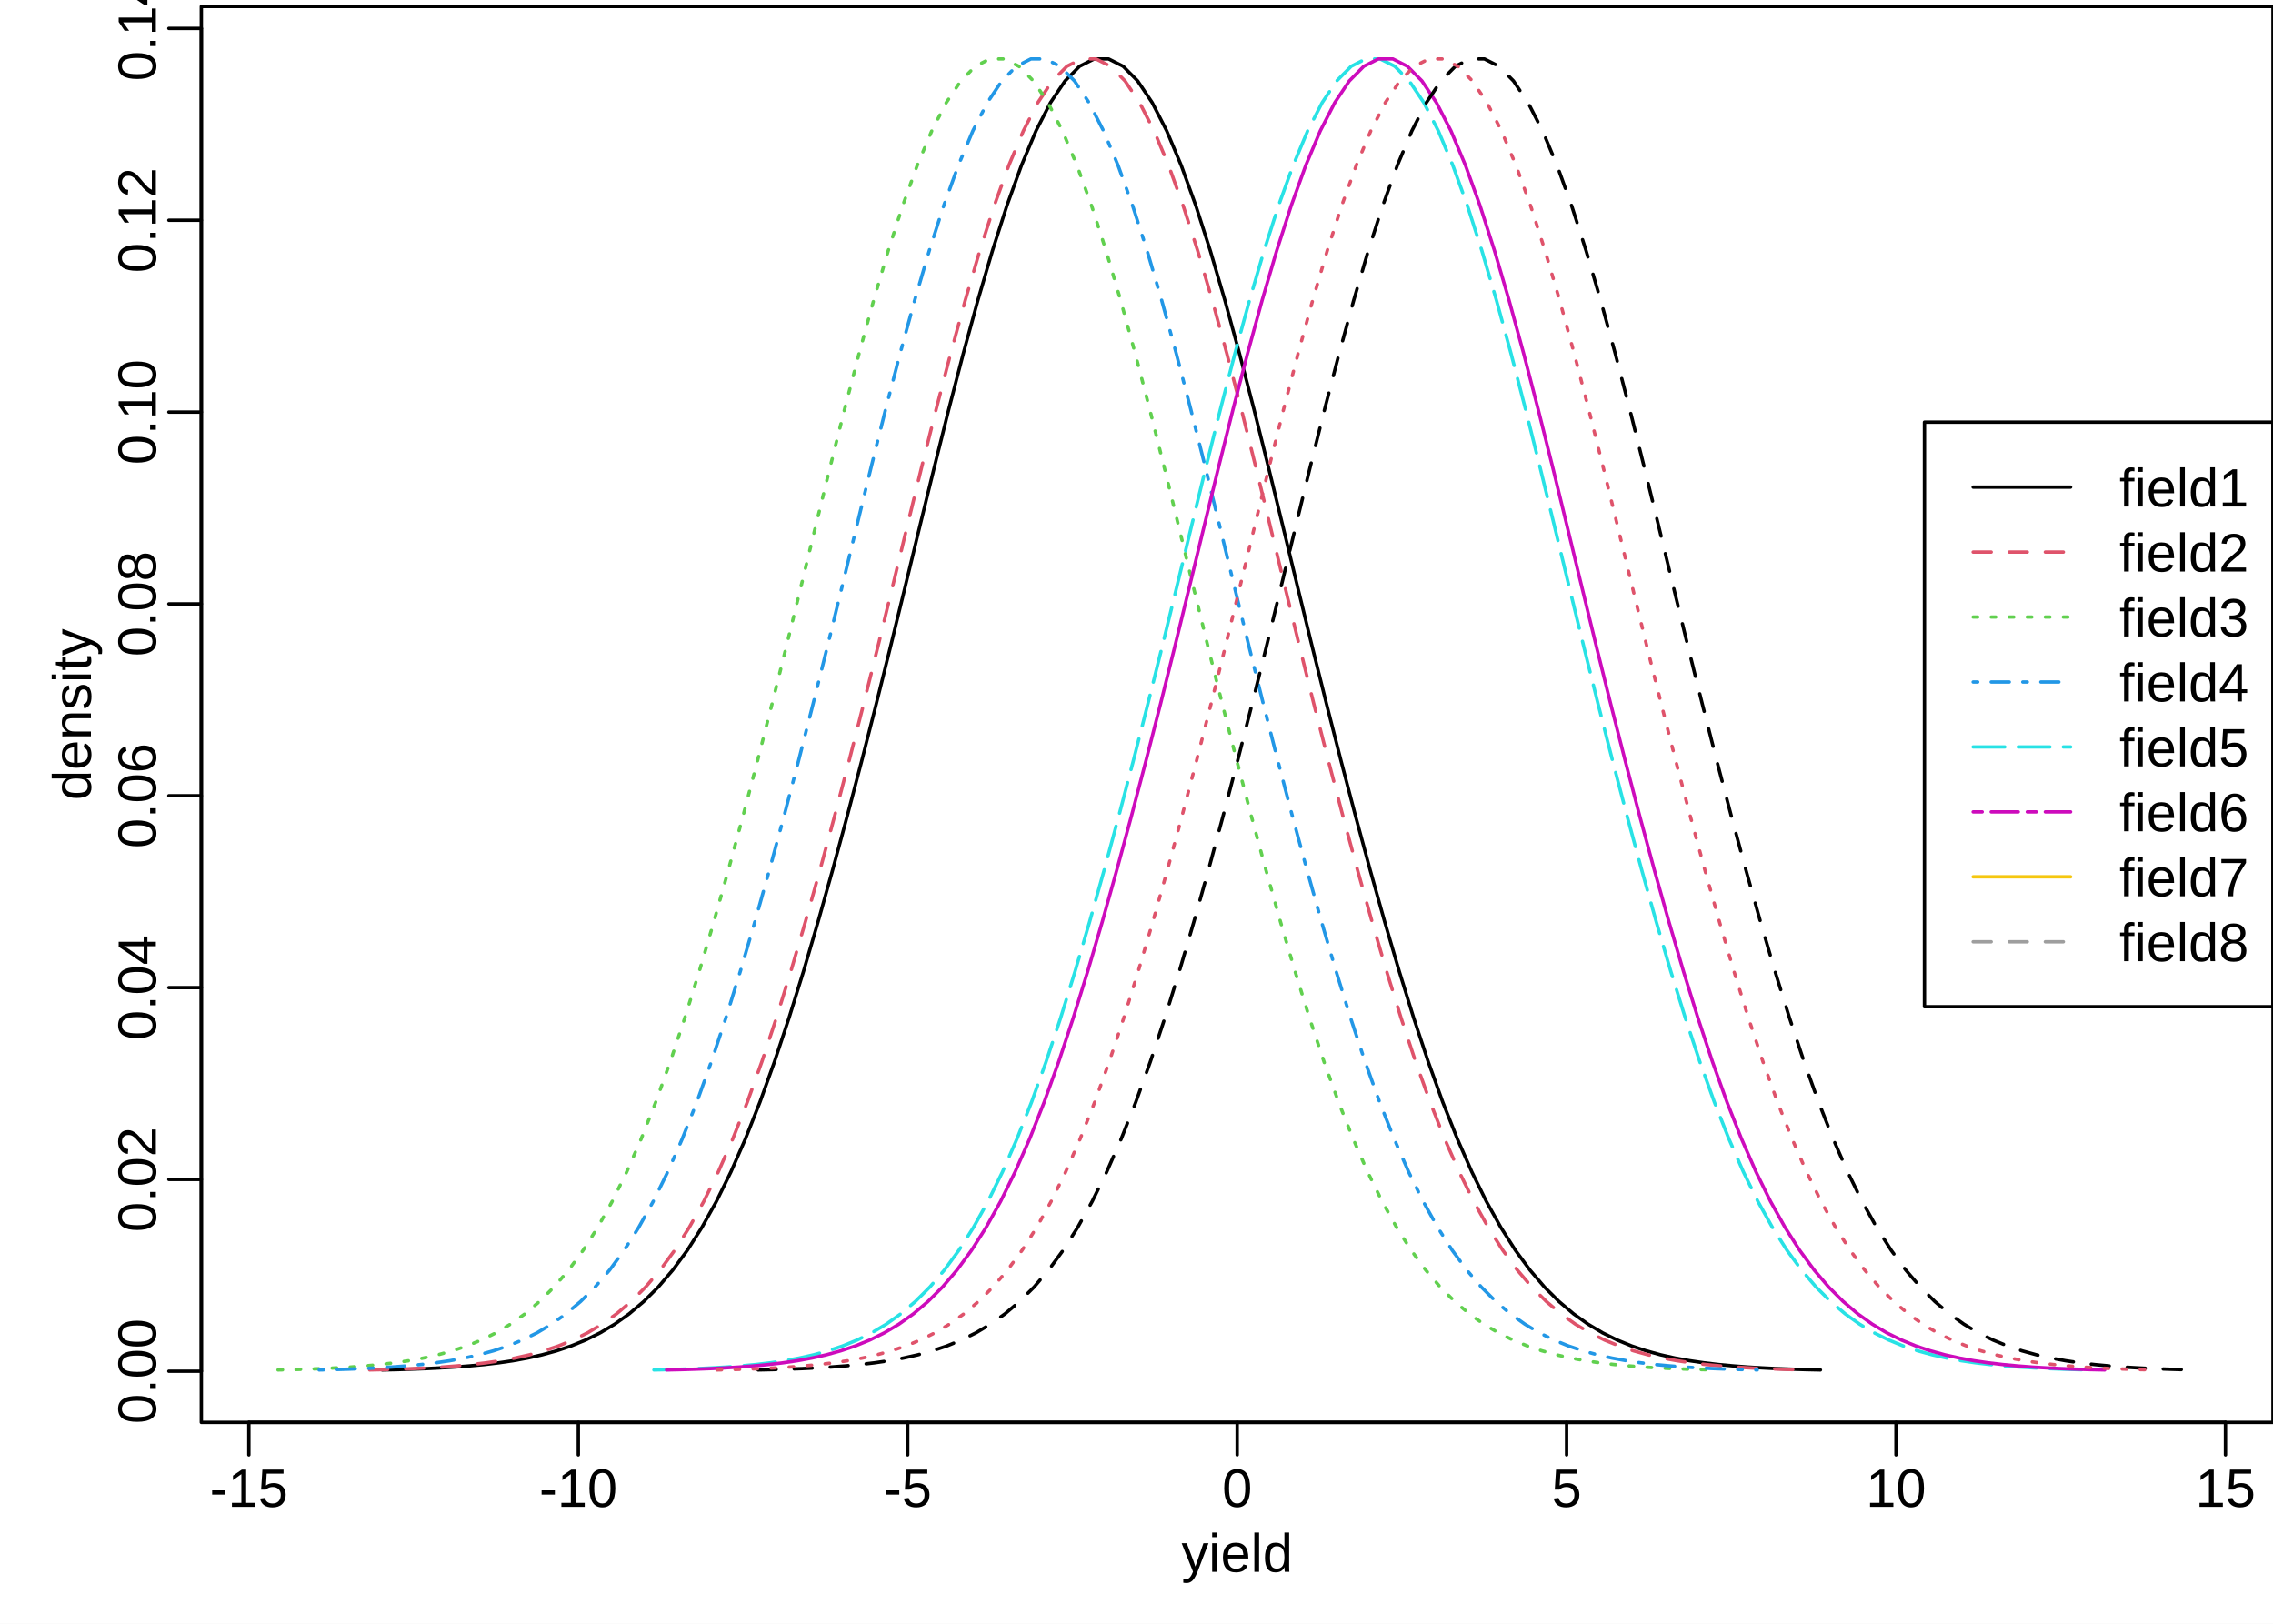
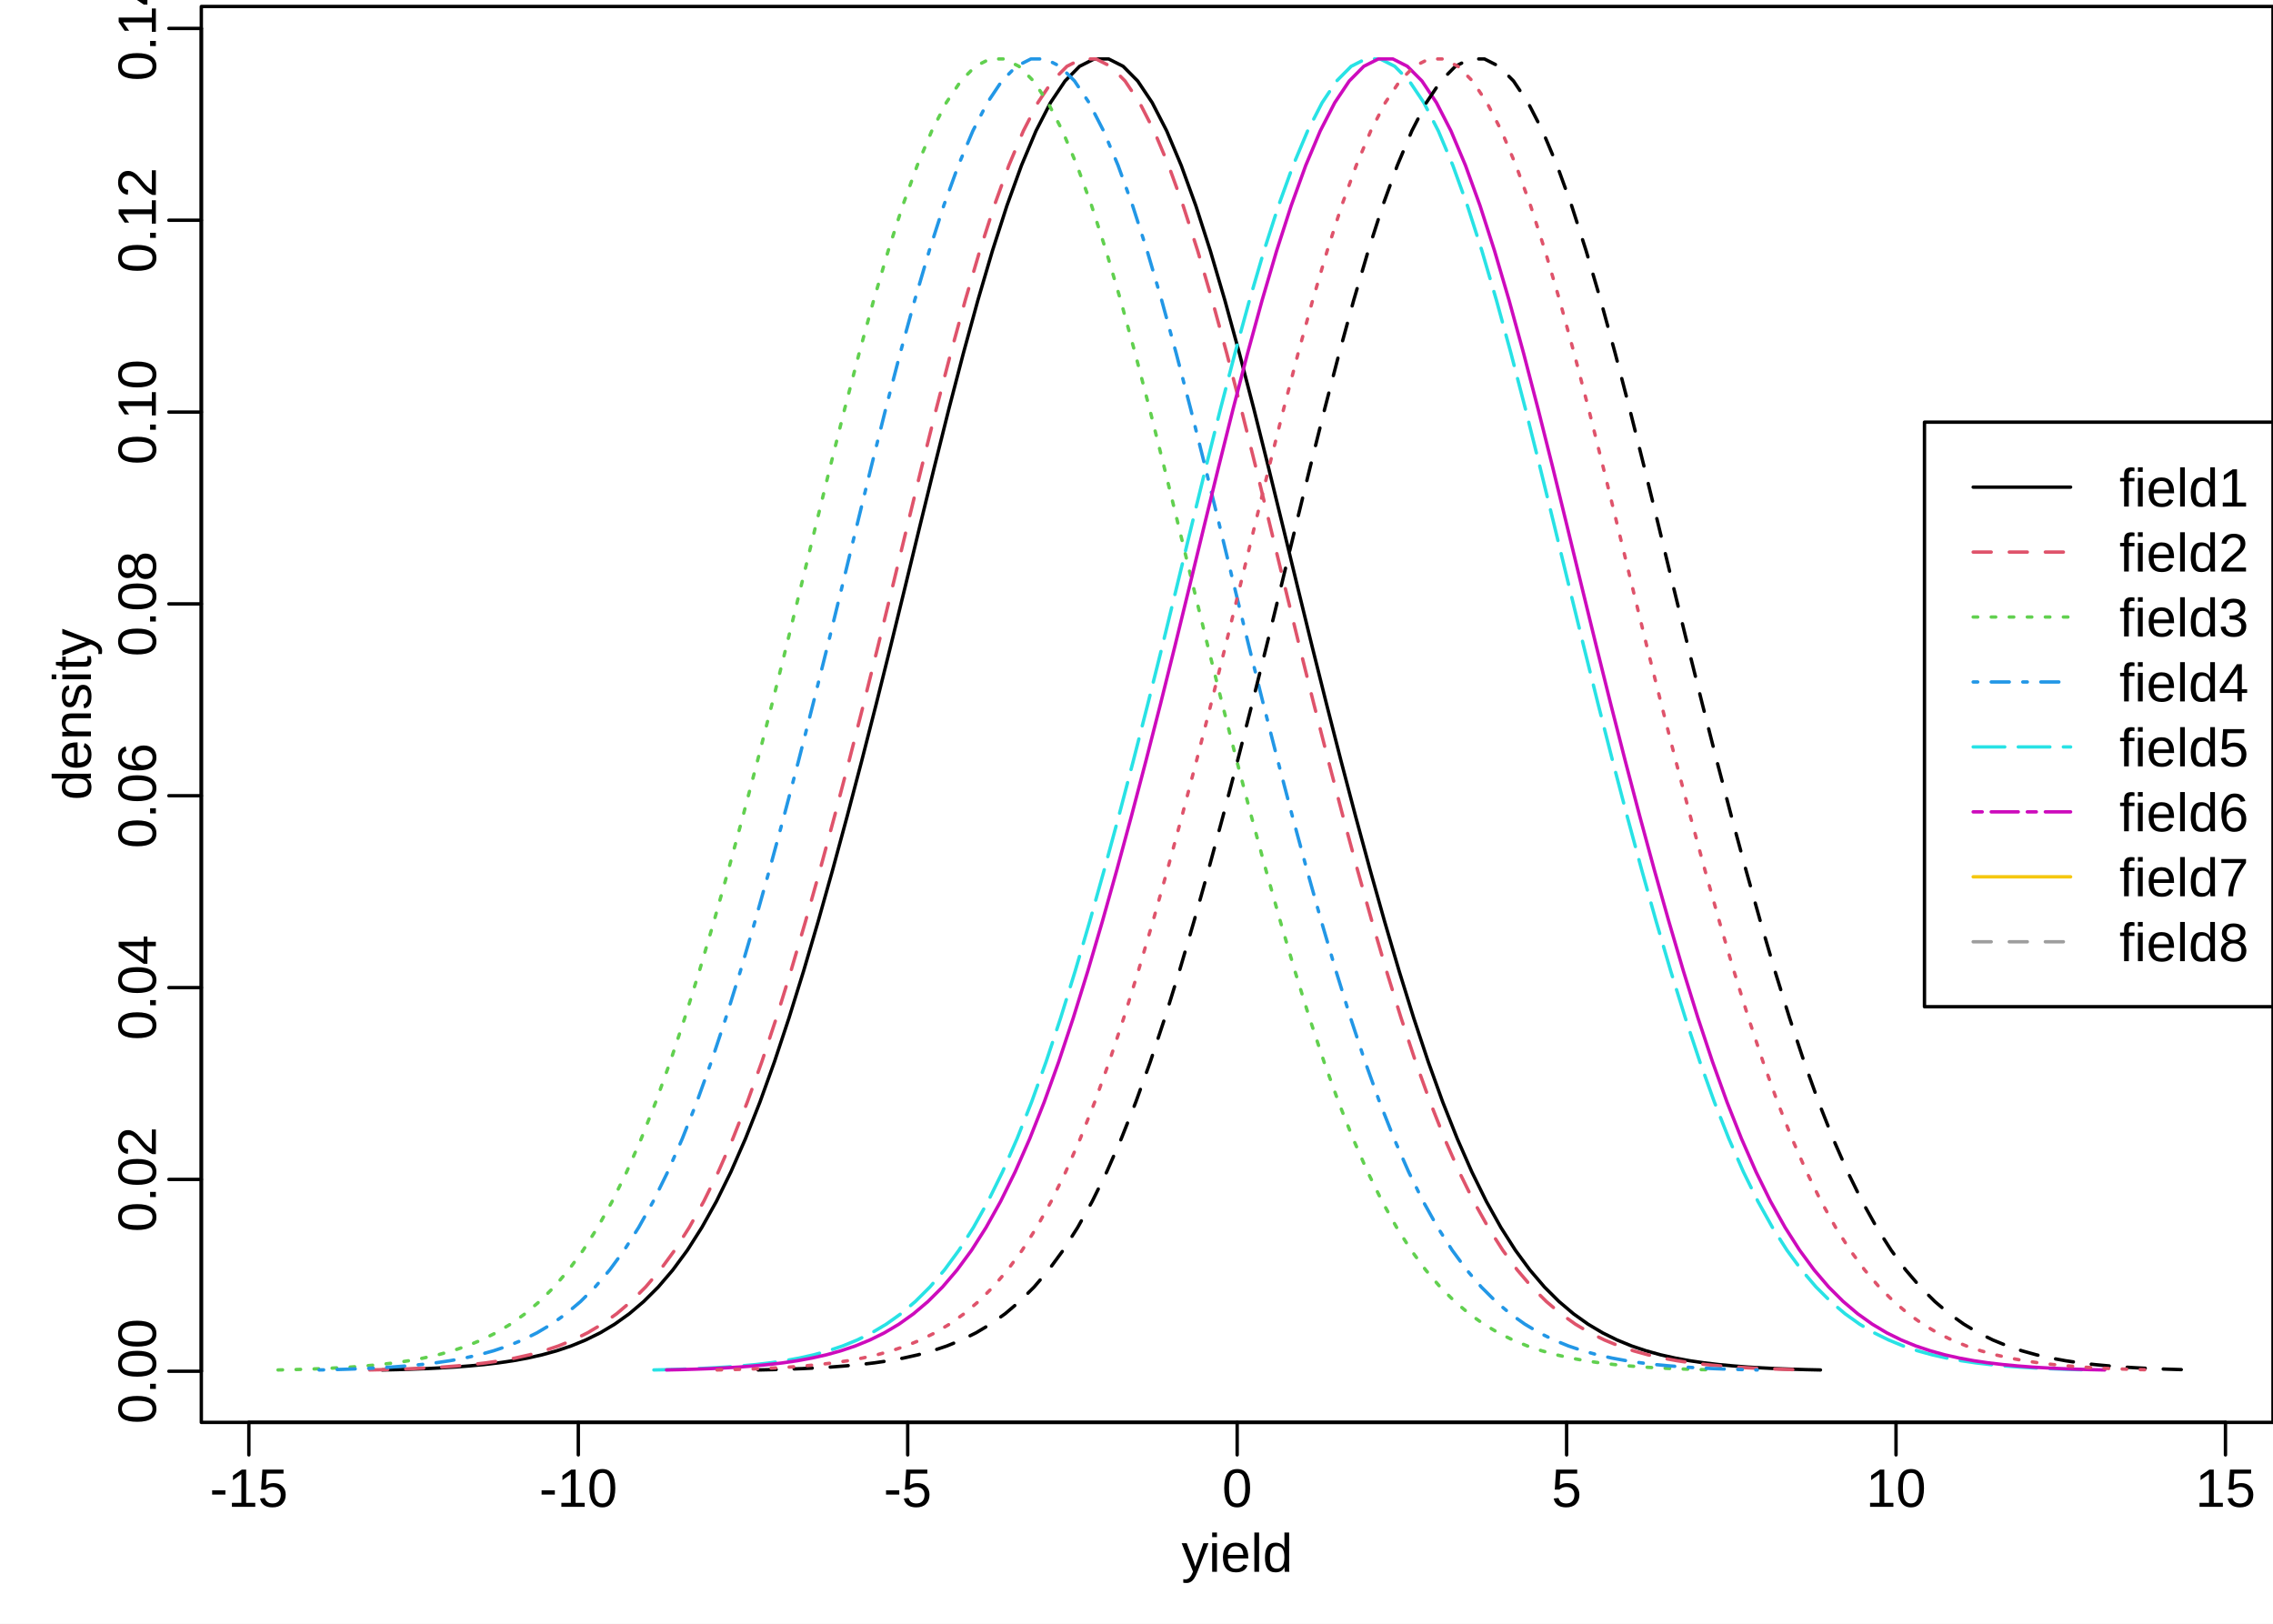
<svg xmlns="http://www.w3.org/2000/svg" class="svglite" width="504.00pt" height="360.00pt" viewBox="0 0 504.00 360.00">
  <defs>
    <style type="text/css">
    .svglite line, .svglite polyline, .svglite polygon, .svglite path, .svglite rect, .svglite circle {
      fill: none;
      stroke: #000000;
      stroke-linecap: round;
      stroke-linejoin: round;
      stroke-miterlimit: 10.00;
    }
    .svglite text {
      white-space: pre;
    }
  </style>
  </defs>
  <rect width="100%" height="100%" style="stroke: none; fill: #FFFFFF;" />
  <defs>
    <clipPath id="cpMC4wMHw1MDQuMDB8MC4wMHwzNjAuMDA=">
      <rect x="0.00" y="0.00" width="504.00" height="360.00" />
    </clipPath>
  </defs>
  <g clip-path="url(#cpMC4wMHw1MDQuMDB8MC4wMHwzNjAuMDA=)">
</g>
  <defs>
    <clipPath id="cpNDQuNjR8NTA0LjAwfDEuNDR8MzE1LjM2">
      <rect x="44.64" y="1.44" width="459.36" height="313.92" />
    </clipPath>
  </defs>
  <g clip-path="url(#cpNDQuNjR8NTA0LjAwfDEuNDR8MzE1LjM2)">
    <polyline points="84.76,303.73 87.98,303.66 91.20,303.56 94.43,303.44 97.65,303.28 100.87,303.09 104.09,302.84 107.31,302.54 110.53,302.16 113.75,301.69 116.97,301.10 120.19,300.38 123.42,299.49 126.64,298.41 129.86,297.09 133.08,295.50 136.30,293.58 139.52,291.28 142.74,288.55 145.96,285.34 149.18,281.57 152.41,277.19 155.63,272.13 158.85,266.36 162.07,259.81 165.29,252.47 168.51,244.33 171.73,235.38 174.95,225.68 178.18,215.30 181.40,204.33 184.62,192.87 187.84,180.99 191.06,168.73 194.28,156.12 197.50,143.20 200.72,130.03 203.94,116.75 207.17,103.58 210.39,90.70 213.61,78.32 216.83,66.57 220.05,55.61 223.27,45.59 226.49,36.69 229.71,29.03 232.93,22.76 236.16,17.95 239.38,14.70 242.60,13.07 245.82,13.07 249.04,14.70 252.26,17.95 255.48,22.76 258.70,29.03 261.92,36.69 265.15,45.59 268.37,55.61 271.59,66.57 274.81,78.32 278.03,90.70 281.25,103.58 284.47,116.75 287.69,130.03 290.91,143.20 294.14,156.12 297.36,168.73 300.58,180.99 303.80,192.87 307.02,204.33 310.24,215.30 313.46,225.68 316.68,235.38 319.90,244.33 323.13,252.47 326.35,259.81 329.57,266.36 332.79,272.13 336.01,277.19 339.23,281.57 342.45,285.34 345.67,288.55 348.89,291.28 352.12,293.58 355.34,295.50 358.56,297.09 361.78,298.41 365.00,299.49 368.22,300.38 371.44,301.10 374.66,301.69 377.88,302.16 381.11,302.54 384.33,302.84 387.55,303.09 390.77,303.28 393.99,303.44 397.21,303.56 400.43,303.66 403.65,303.73 " style="stroke-width: 0.75;" />
  </g>
  <g clip-path="url(#cpMC4wMHw1MDQuMDB8MC4wMHwzNjAuMDA=)">
    <line x1="55.18" y1="315.36" x2="493.46" y2="315.36" style="stroke-width: 0.75;" />
    <line x1="55.18" y1="315.36" x2="55.18" y2="322.56" style="stroke-width: 0.75;" />
    <line x1="128.23" y1="315.36" x2="128.23" y2="322.56" style="stroke-width: 0.75;" />
    <line x1="201.27" y1="315.36" x2="201.27" y2="322.56" style="stroke-width: 0.75;" />
    <line x1="274.32" y1="315.36" x2="274.32" y2="322.56" style="stroke-width: 0.75;" />
    <line x1="347.37" y1="315.36" x2="347.37" y2="322.56" style="stroke-width: 0.75;" />
    <line x1="420.41" y1="315.36" x2="420.41" y2="322.56" style="stroke-width: 0.75;" />
    <line x1="493.46" y1="315.36" x2="493.46" y2="322.56" style="stroke-width: 0.75;" />
    <text x="55.18" y="334.08" text-anchor="middle" style="font-size: 12.00px; font-family: &quot;Arial&quot;;" textLength="17.34px" lengthAdjust="spacingAndGlyphs">-15</text>
    <text x="128.23" y="334.08" text-anchor="middle" style="font-size: 12.00px; font-family: &quot;Arial&quot;;" textLength="17.34px" lengthAdjust="spacingAndGlyphs">-10</text>
    <text x="201.27" y="334.08" text-anchor="middle" style="font-size: 12.00px; font-family: &quot;Arial&quot;;" textLength="10.67px" lengthAdjust="spacingAndGlyphs">-5</text>
    <text x="274.32" y="334.08" text-anchor="middle" style="font-size: 12.00px; font-family: &quot;Arial&quot;;" textLength="6.67px" lengthAdjust="spacingAndGlyphs">0</text>
    <text x="347.37" y="334.08" text-anchor="middle" style="font-size: 12.00px; font-family: &quot;Arial&quot;;" textLength="6.67px" lengthAdjust="spacingAndGlyphs">5</text>
    <text x="420.41" y="334.08" text-anchor="middle" style="font-size: 12.00px; font-family: &quot;Arial&quot;;" textLength="13.35px" lengthAdjust="spacingAndGlyphs">10</text>
    <text x="493.46" y="334.08" text-anchor="middle" style="font-size: 12.00px; font-family: &quot;Arial&quot;;" textLength="13.35px" lengthAdjust="spacingAndGlyphs">15</text>
    <line x1="44.64" y1="304.02" x2="44.64" y2="6.30" style="stroke-width: 0.75;" />
    <line x1="44.64" y1="304.02" x2="37.44" y2="304.02" style="stroke-width: 0.75;" />
    <line x1="44.64" y1="261.49" x2="37.44" y2="261.49" style="stroke-width: 0.75;" />
    <line x1="44.64" y1="218.96" x2="37.44" y2="218.96" style="stroke-width: 0.75;" />
    <line x1="44.64" y1="176.42" x2="37.44" y2="176.42" style="stroke-width: 0.75;" />
    <line x1="44.64" y1="133.89" x2="37.44" y2="133.89" style="stroke-width: 0.75;" />
    <line x1="44.64" y1="91.36" x2="37.44" y2="91.36" style="stroke-width: 0.75;" />
    <line x1="44.64" y1="48.83" x2="37.44" y2="48.83" style="stroke-width: 0.75;" />
    <line x1="44.64" y1="6.30" x2="37.44" y2="6.30" style="stroke-width: 0.75;" />
    <text transform="translate(34.56,304.02) rotate(-90)" text-anchor="middle" style="font-size: 12.00px; font-family: &quot;Arial&quot;;" textLength="23.36px" lengthAdjust="spacingAndGlyphs">0.00</text>
    <text transform="translate(34.56,261.49) rotate(-90)" text-anchor="middle" style="font-size: 12.00px; font-family: &quot;Arial&quot;;" textLength="23.36px" lengthAdjust="spacingAndGlyphs">0.02</text>
    <text transform="translate(34.56,218.96) rotate(-90)" text-anchor="middle" style="font-size: 12.00px; font-family: &quot;Arial&quot;;" textLength="23.36px" lengthAdjust="spacingAndGlyphs">0.04</text>
    <text transform="translate(34.56,176.42) rotate(-90)" text-anchor="middle" style="font-size: 12.00px; font-family: &quot;Arial&quot;;" textLength="23.36px" lengthAdjust="spacingAndGlyphs">0.06</text>
    <text transform="translate(34.56,133.89) rotate(-90)" text-anchor="middle" style="font-size: 12.00px; font-family: &quot;Arial&quot;;" textLength="23.36px" lengthAdjust="spacingAndGlyphs">0.08</text>
    <text transform="translate(34.56,91.36) rotate(-90)" text-anchor="middle" style="font-size: 12.00px; font-family: &quot;Arial&quot;;" textLength="23.36px" lengthAdjust="spacingAndGlyphs">0.10</text>
    <text transform="translate(34.56,48.83) rotate(-90)" text-anchor="middle" style="font-size: 12.00px; font-family: &quot;Arial&quot;;" textLength="23.36px" lengthAdjust="spacingAndGlyphs">0.12</text>
    <text transform="translate(34.56,6.30) rotate(-90)" text-anchor="middle" style="font-size: 12.00px; font-family: &quot;Arial&quot;;" textLength="23.36px" lengthAdjust="spacingAndGlyphs">0.14</text>
    <polygon points="44.64,315.36 504.00,315.36 504.00,1.44 44.64,1.44 " style="stroke-width: 0.75;" />
    <text x="274.32" y="348.48" text-anchor="middle" style="font-size: 12.00px; font-family: &quot;Arial&quot;;" textLength="24.67px" lengthAdjust="spacingAndGlyphs">yield</text>
    <text transform="translate(20.16,158.40) rotate(-90)" text-anchor="middle" style="font-size: 12.00px; font-family: &quot;Arial&quot;;" textLength="38.02px" lengthAdjust="spacingAndGlyphs">density</text>
  </g>
  <g clip-path="url(#cpNDQuNjR8NTA0LjAwfDEuNDR8MzE1LjM2)">
    <polyline points="81.96,303.73 85.18,303.66 88.40,303.56 91.62,303.44 94.85,303.28 98.07,303.09 101.29,302.84 104.51,302.54 107.73,302.16 110.95,301.69 114.17,301.10 117.39,300.38 120.61,299.49 123.84,298.41 127.06,297.09 130.28,295.50 133.50,293.58 136.72,291.28 139.94,288.55 143.16,285.34 146.38,281.57 149.60,277.19 152.83,272.13 156.05,266.36 159.27,259.81 162.49,252.47 165.71,244.33 168.93,235.38 172.15,225.68 175.37,215.30 178.59,204.33 181.82,192.87 185.04,180.99 188.26,168.73 191.48,156.12 194.70,143.20 197.92,130.03 201.14,116.75 204.36,103.58 207.59,90.70 210.81,78.32 214.03,66.57 217.25,55.61 220.47,45.59 223.69,36.69 226.91,29.03 230.13,22.76 233.35,17.95 236.58,14.70 239.80,13.07 243.02,13.07 246.24,14.70 249.46,17.95 252.68,22.76 255.90,29.03 259.12,36.69 262.34,45.59 265.57,55.61 268.79,66.57 272.01,78.32 275.23,90.70 278.45,103.58 281.67,116.75 284.89,130.03 288.11,143.20 291.33,156.12 294.56,168.73 297.78,180.99 301.00,192.87 304.22,204.33 307.44,215.30 310.66,225.68 313.88,235.38 317.10,244.33 320.32,252.47 323.55,259.81 326.77,266.36 329.99,272.13 333.21,277.19 336.43,281.57 339.65,285.34 342.87,288.55 346.09,291.28 349.31,293.58 352.54,295.50 355.76,297.09 358.98,298.41 362.20,299.49 365.42,300.38 368.64,301.10 371.86,301.69 375.08,302.16 378.30,302.54 381.53,302.84 384.75,303.09 387.97,303.28 391.19,303.44 394.41,303.56 397.63,303.66 400.85,303.73 " style="stroke-width: 0.75; stroke: #DF536B; stroke-dasharray: 4.00,4.00;" />
    <polyline points="61.65,303.73 64.87,303.66 68.10,303.56 71.32,303.44 74.54,303.28 77.76,303.09 80.98,302.84 84.20,302.54 87.42,302.16 90.64,301.69 93.86,301.10 97.09,300.38 100.31,299.49 103.53,298.41 106.75,297.09 109.97,295.50 113.19,293.58 116.41,291.28 119.63,288.55 122.85,285.34 126.08,281.57 129.30,277.19 132.52,272.13 135.74,266.36 138.96,259.81 142.18,252.47 145.40,244.33 148.62,235.38 151.84,225.68 155.07,215.30 158.29,204.33 161.51,192.87 164.73,180.99 167.95,168.73 171.17,156.12 174.39,143.20 177.61,130.03 180.83,116.75 184.06,103.58 187.28,90.70 190.50,78.32 193.72,66.57 196.94,55.61 200.16,45.59 203.38,36.69 206.60,29.03 209.82,22.76 213.05,17.95 216.27,14.70 219.49,13.07 222.71,13.07 225.93,14.70 229.15,17.95 232.37,22.76 235.59,29.03 238.81,36.69 242.04,45.59 245.26,55.61 248.48,66.57 251.70,78.32 254.92,90.70 258.14,103.58 261.36,116.75 264.58,130.03 267.80,143.20 271.03,156.12 274.25,168.73 277.47,180.99 280.69,192.87 283.91,204.33 287.13,215.30 290.35,225.68 293.57,235.38 296.79,244.33 300.02,252.47 303.24,259.81 306.46,266.36 309.68,272.13 312.90,277.19 316.12,281.57 319.34,285.34 322.56,288.55 325.78,291.28 329.01,293.58 332.23,295.50 335.45,297.09 338.67,298.41 341.89,299.49 345.11,300.38 348.33,301.10 351.55,301.69 354.77,302.16 358.00,302.54 361.22,302.84 364.44,303.09 367.66,303.28 370.88,303.44 374.10,303.56 377.32,303.66 380.54,303.73 " style="stroke-width: 0.75; stroke: #61D04F; stroke-dasharray: 1.00,3.00;" />
    <polyline points="70.76,303.73 73.98,303.66 77.20,303.56 80.42,303.44 83.64,303.28 86.86,303.09 90.08,302.84 93.30,302.54 96.53,302.16 99.75,301.69 102.97,301.10 106.19,300.38 109.41,299.49 112.63,298.41 115.85,297.09 119.07,295.50 122.29,293.58 125.52,291.28 128.74,288.55 131.96,285.34 135.18,281.57 138.40,277.19 141.62,272.13 144.84,266.36 148.06,259.81 151.28,252.47 154.51,244.33 157.73,235.38 160.95,225.68 164.17,215.30 167.39,204.33 170.61,192.87 173.83,180.99 177.05,168.73 180.27,156.12 183.50,143.20 186.72,130.03 189.94,116.75 193.16,103.58 196.38,90.70 199.60,78.32 202.82,66.57 206.04,55.61 209.26,45.59 212.49,36.69 215.71,29.03 218.93,22.76 222.15,17.95 225.37,14.70 228.59,13.07 231.81,13.07 235.03,14.70 238.26,17.95 241.48,22.76 244.70,29.03 247.92,36.69 251.14,45.59 254.36,55.61 257.58,66.57 260.80,78.32 264.02,90.70 267.25,103.58 270.47,116.75 273.69,130.03 276.91,143.20 280.13,156.12 283.35,168.73 286.57,180.99 289.79,192.87 293.01,204.33 296.24,215.30 299.46,225.68 302.68,235.38 305.90,244.33 309.12,252.47 312.34,259.81 315.56,266.36 318.78,272.13 322.00,277.19 325.23,281.57 328.45,285.34 331.67,288.55 334.89,291.28 338.11,293.58 341.33,295.50 344.55,297.09 347.77,298.41 350.99,299.49 354.22,300.38 357.44,301.10 360.66,301.69 363.88,302.16 367.10,302.54 370.32,302.84 373.54,303.09 376.76,303.28 379.98,303.44 383.21,303.56 386.43,303.66 389.65,303.73 " style="stroke-width: 0.75; stroke: #2297E6; stroke-dasharray: 1.00,3.00,4.00,3.00;" />
    <polyline points="144.99,303.73 148.21,303.66 151.43,303.56 154.65,303.44 157.87,303.28 161.09,303.09 164.31,302.84 167.53,302.54 170.76,302.16 173.98,301.69 177.20,301.10 180.42,300.38 183.64,299.49 186.86,298.41 190.08,297.09 193.30,295.50 196.52,293.58 199.75,291.28 202.97,288.55 206.19,285.34 209.41,281.57 212.63,277.19 215.85,272.13 219.07,266.36 222.29,259.81 225.51,252.47 228.74,244.33 231.96,235.38 235.18,225.68 238.40,215.30 241.62,204.33 244.84,192.87 248.06,180.99 251.28,168.73 254.50,156.12 257.73,143.20 260.95,130.03 264.17,116.75 267.39,103.58 270.61,90.70 273.83,78.32 277.05,66.57 280.27,55.61 283.49,45.59 286.72,36.69 289.94,29.03 293.16,22.76 296.38,17.95 299.60,14.70 302.82,13.07 306.04,13.07 309.26,14.70 312.48,17.95 315.71,22.76 318.93,29.03 322.15,36.69 325.37,45.59 328.59,55.61 331.81,66.57 335.03,78.32 338.25,90.70 341.47,103.58 344.70,116.75 347.92,130.03 351.14,143.20 354.36,156.12 357.58,168.73 360.80,180.99 364.02,192.87 367.24,204.33 370.46,215.30 373.69,225.68 376.91,235.38 380.13,244.33 383.35,252.47 386.57,259.81 389.79,266.36 393.01,272.13 396.23,277.19 399.46,281.57 402.68,285.34 405.90,288.55 409.12,291.28 412.34,293.58 415.56,295.50 418.78,297.09 422.00,298.41 425.22,299.49 428.45,300.38 431.67,301.10 434.89,301.69 438.11,302.16 441.33,302.54 444.55,302.84 447.77,303.09 450.99,303.28 454.21,303.44 457.44,303.56 460.66,303.66 463.88,303.73 " style="stroke-width: 0.75; stroke: #28E2E5; stroke-dasharray: 7.00,3.00;" />
    <polyline points="147.79,303.73 151.01,303.66 154.23,303.56 157.45,303.44 160.67,303.28 163.89,303.09 167.11,302.84 170.34,302.54 173.56,302.16 176.78,301.69 180.00,301.10 183.22,300.38 186.44,299.49 189.66,298.41 192.88,297.09 196.10,295.50 199.33,293.58 202.55,291.28 205.77,288.55 208.99,285.34 212.21,281.57 215.43,277.19 218.65,272.13 221.87,266.36 225.09,259.81 228.32,252.47 231.54,244.33 234.76,235.38 237.98,225.68 241.20,215.30 244.42,204.33 247.64,192.87 250.86,180.99 254.08,168.73 257.31,156.12 260.53,143.20 263.75,130.03 266.97,116.75 270.19,103.58 273.41,90.70 276.63,78.32 279.85,66.57 283.07,55.61 286.30,45.59 289.52,36.69 292.74,29.03 295.96,22.76 299.18,17.95 302.40,14.70 305.62,13.07 308.84,13.07 312.06,14.70 315.29,17.95 318.51,22.76 321.73,29.03 324.95,36.69 328.17,45.59 331.39,55.61 334.61,66.57 337.83,78.32 341.05,90.70 344.28,103.58 347.50,116.75 350.72,130.03 353.94,143.20 357.16,156.12 360.38,168.73 363.60,180.99 366.82,192.87 370.05,204.33 373.27,215.30 376.49,225.68 379.71,235.38 382.93,244.33 386.15,252.47 389.37,259.81 392.59,266.36 395.81,272.13 399.04,277.19 402.26,281.57 405.48,285.34 408.70,288.55 411.92,291.28 415.14,293.58 418.36,295.50 421.58,297.09 424.80,298.41 428.03,299.49 431.25,300.38 434.47,301.10 437.69,301.69 440.91,302.16 444.13,302.54 447.35,302.84 450.57,303.09 453.79,303.28 457.02,303.44 460.24,303.56 463.46,303.66 466.68,303.73 " style="stroke-width: 0.75; stroke: #CD0BBC;" />
    <polyline points="168.10,303.73 171.32,303.66 174.54,303.56 177.76,303.44 180.98,303.28 184.20,303.09 187.42,302.84 190.64,302.54 193.87,302.16 197.09,301.69 200.31,301.10 203.53,300.38 206.75,299.49 209.97,298.41 213.19,297.09 216.41,295.50 219.63,293.58 222.86,291.28 226.08,288.55 229.30,285.34 232.52,281.57 235.74,277.19 238.96,272.13 242.18,266.36 245.40,259.81 248.62,252.47 251.85,244.33 255.07,235.38 258.29,225.68 261.51,215.30 264.73,204.33 267.95,192.87 271.17,180.99 274.39,168.73 277.61,156.12 280.84,143.20 284.06,130.03 287.28,116.75 290.50,103.58 293.72,90.70 296.94,78.32 300.16,66.57 303.38,55.61 306.60,45.59 309.83,36.69 313.05,29.03 316.27,22.76 319.49,17.95 322.71,14.70 325.93,13.07 329.15,13.07 332.37,14.70 335.59,17.95 338.82,22.76 342.04,29.03 345.26,36.69 348.48,45.59 351.70,55.61 354.92,66.57 358.14,78.32 361.36,90.70 364.58,103.58 367.81,116.75 371.03,130.03 374.25,143.20 377.47,156.12 380.69,168.73 383.91,180.99 387.13,192.87 390.35,204.33 393.57,215.30 396.80,225.68 400.02,235.38 403.24,244.33 406.46,252.47 409.68,259.81 412.90,266.36 416.12,272.13 419.34,277.19 422.56,281.57 425.79,285.34 429.01,288.55 432.23,291.28 435.45,293.58 438.67,295.50 441.89,297.09 445.11,298.41 448.33,299.49 451.55,300.38 454.78,301.10 458.00,301.69 461.22,302.16 464.44,302.54 467.66,302.84 470.88,303.09 474.10,303.28 477.32,303.44 480.54,303.56 483.77,303.66 486.99,303.73 " style="stroke-width: 0.75; stroke-dasharray: 4.00,4.00;" />
    <polyline points="158.99,303.73 162.21,303.66 165.43,303.56 168.66,303.44 171.88,303.28 175.10,303.09 178.32,302.84 181.54,302.54 184.76,302.16 187.98,301.69 191.20,301.10 194.42,300.38 197.65,299.49 200.87,298.41 204.09,297.09 207.31,295.50 210.53,293.58 213.75,291.28 216.97,288.55 220.19,285.34 223.41,281.57 226.64,277.19 229.86,272.13 233.08,266.36 236.30,259.81 239.52,252.47 242.74,244.33 245.96,235.38 249.18,225.68 252.40,215.30 255.63,204.33 258.85,192.87 262.07,180.99 265.29,168.73 268.51,156.12 271.73,143.20 274.95,130.03 278.17,116.75 281.39,103.58 284.62,90.70 287.84,78.32 291.06,66.57 294.28,55.61 297.50,45.59 300.72,36.69 303.94,29.03 307.16,22.76 310.38,17.95 313.61,14.70 316.83,13.07 320.05,13.07 323.27,14.70 326.49,17.95 329.71,22.76 332.93,29.03 336.15,36.69 339.38,45.59 342.60,55.61 345.82,66.57 349.04,78.32 352.26,90.70 355.48,103.58 358.70,116.75 361.92,130.03 365.14,143.20 368.37,156.12 371.59,168.73 374.81,180.99 378.03,192.87 381.25,204.33 384.47,215.30 387.69,225.68 390.91,235.38 394.13,244.33 397.36,252.47 400.58,259.81 403.80,266.36 407.02,272.13 410.24,277.19 413.46,281.57 416.68,285.34 419.90,288.55 423.12,291.28 426.35,293.58 429.57,295.50 432.79,297.09 436.01,298.41 439.23,299.49 442.45,300.38 445.67,301.10 448.89,301.69 452.11,302.16 455.34,302.54 458.56,302.84 461.78,303.09 465.00,303.28 468.22,303.44 471.44,303.56 474.66,303.66 477.88,303.73 " style="stroke-width: 0.75; stroke: #DF536B; stroke-dasharray: 1.00,3.00;" />
-     <rect x="426.72" y="93.60" width="77.28" height="129.60" style="stroke-width: 0.75;" />
+     <rect x="426.72" y="93.60" width="77.28" height="129.60" style="stroke-width: 0.75; fill: #FFFFFF;" />
    <line x1="437.52" y1="108.00" x2="459.12" y2="108.00" style="stroke-width: 0.75;" />
    <line x1="437.52" y1="122.40" x2="459.12" y2="122.40" style="stroke-width: 0.75; stroke: #DF536B; stroke-dasharray: 4.00,4.00;" />
    <line x1="437.52" y1="136.80" x2="459.12" y2="136.80" style="stroke-width: 0.75; stroke: #61D04F; stroke-dasharray: 1.00,3.00;" />
    <line x1="437.52" y1="151.20" x2="459.12" y2="151.20" style="stroke-width: 0.75; stroke: #2297E6; stroke-dasharray: 1.00,3.00,4.00,3.00;" />
    <line x1="437.52" y1="165.60" x2="459.12" y2="165.60" style="stroke-width: 0.75; stroke: #28E2E5; stroke-dasharray: 7.00,3.00;" />
    <line x1="437.52" y1="180.00" x2="459.12" y2="180.00" style="stroke-width: 0.75; stroke: #CD0BBC; stroke-dasharray: 2.00,2.00,6.00,2.00;" />
    <line x1="437.52" y1="194.40" x2="459.12" y2="194.40" style="stroke-width: 0.75; stroke: #F5C710;" />
    <line x1="437.52" y1="208.80" x2="459.12" y2="208.80" style="stroke-width: 0.75; stroke: #9E9E9E; stroke-dasharray: 4.00,4.00;" />
    <text x="469.92" y="112.31" style="font-size: 12.00px; font-family: &quot;Arial&quot;;" textLength="28.68px" lengthAdjust="spacingAndGlyphs">field1</text>
    <text x="469.92" y="126.71" style="font-size: 12.00px; font-family: &quot;Arial&quot;;" textLength="28.68px" lengthAdjust="spacingAndGlyphs">field2</text>
    <text x="469.92" y="141.11" style="font-size: 12.00px; font-family: &quot;Arial&quot;;" textLength="28.68px" lengthAdjust="spacingAndGlyphs">field3</text>
    <text x="469.92" y="155.51" style="font-size: 12.00px; font-family: &quot;Arial&quot;;" textLength="28.68px" lengthAdjust="spacingAndGlyphs">field4</text>
    <text x="469.92" y="169.91" style="font-size: 12.00px; font-family: &quot;Arial&quot;;" textLength="28.68px" lengthAdjust="spacingAndGlyphs">field5</text>
    <text x="469.92" y="184.31" style="font-size: 12.00px; font-family: &quot;Arial&quot;;" textLength="28.68px" lengthAdjust="spacingAndGlyphs">field6</text>
    <text x="469.92" y="198.71" style="font-size: 12.00px; font-family: &quot;Arial&quot;;" textLength="28.68px" lengthAdjust="spacingAndGlyphs">field7</text>
    <text x="469.92" y="213.11" style="font-size: 12.00px; font-family: &quot;Arial&quot;;" textLength="28.68px" lengthAdjust="spacingAndGlyphs">field8</text>
  </g>
</svg>
